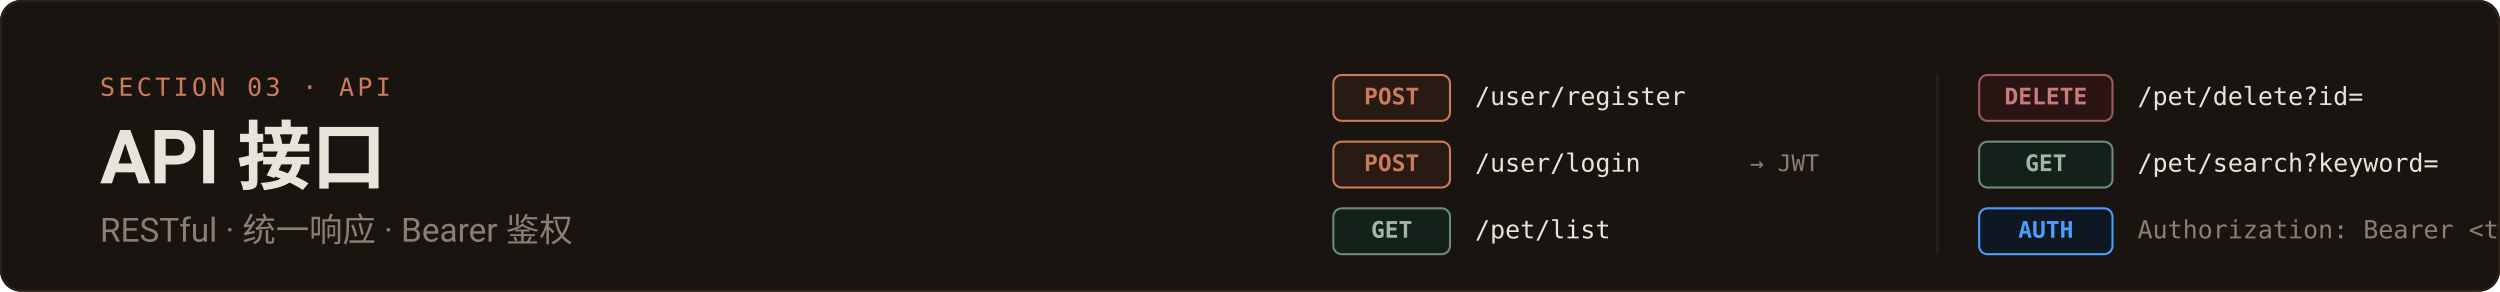
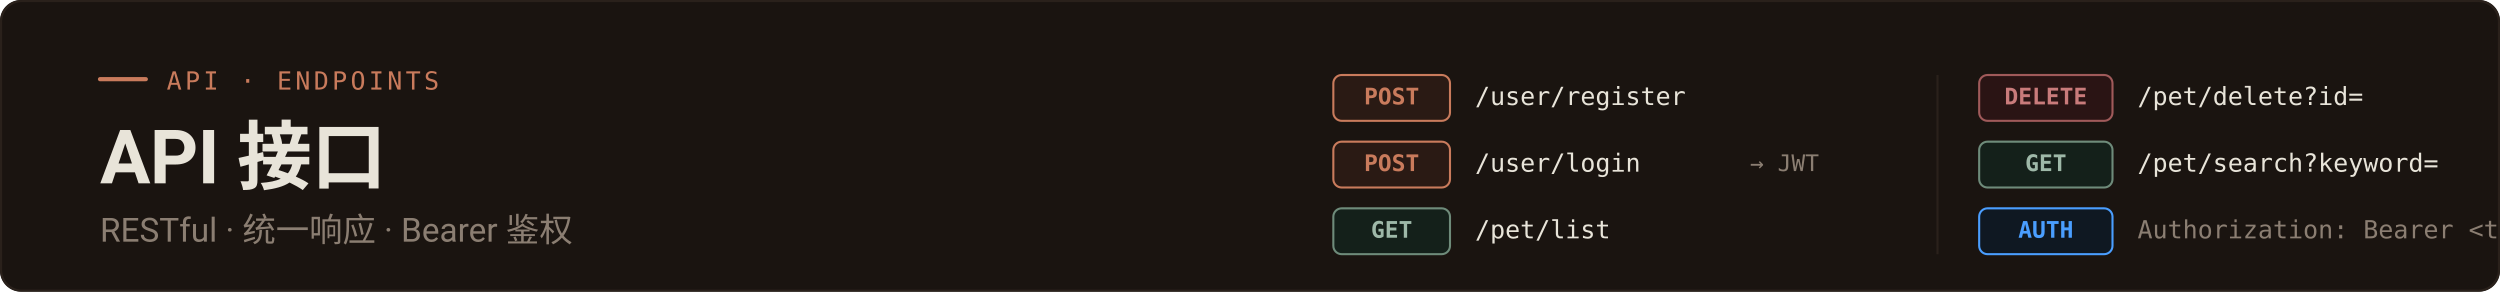
<svg xmlns="http://www.w3.org/2000/svg" viewBox="0 0 1200 140" width="100%" role="img" aria-labelledby="apiTitle apiDesc">
  <rect x="0" y="0" width="1200" height="140" rx="10" fill="#1A1410" />
  <rect x="0.5" y="0.5" width="1199" height="139" rx="10" fill="none" stroke="#2A211B" stroke-width="1" />
  <g transform="translate(48 32)">
-     <text x="0" y="14" font-family="ui-monospace, SFMono-Regular, Menlo, Consolas, monospace" font-size="12" font-weight="500" letter-spacing="1.6" fill="#C97B5C">SECTION 03 · API</text>
+     <line x1="0" y1="6" x2="22" y2="6" stroke="#C97B5C" stroke-width="2" stroke-linecap="round" />
+     <text x="32" y="11" font-family="ui-monospace, SFMono-Regular, Menlo, Consolas, monospace" font-size="12" font-weight="500" letter-spacing="1.6" fill="#C97B5C">API · ENDPOINTS</text>
    <text x="0" y="56" font-family="-apple-system, BlinkMacSystemFont, 'Segoe UI', Roboto, sans-serif" font-size="36" font-weight="700" letter-spacing="-0.3" fill="#E8E4D9">API 接口</text>
    <text x="0" y="84" font-family="-apple-system, BlinkMacSystemFont, 'Segoe UI', Roboto, sans-serif" font-size="16" font-weight="400" fill="#8B7E72">RESTful · 统一响应 · Bearer 鉴权</text>
  </g>
  <g transform="translate(640 36)">
    <g transform="translate(0 0)">
      <rect x="0" y="0" width="56" height="22" rx="4" fill="#2A1A14" stroke="#C97B5C" stroke-width="1" />
      <text x="28" y="11" text-anchor="middle" dominant-baseline="middle" font-family="ui-monospace, SFMono-Regular, Menlo, Consolas, monospace" font-size="11" font-weight="600" fill="#C97B5C">POST</text>
      <text x="68" y="11" dominant-baseline="middle" font-family="ui-monospace, SFMono-Regular, Menlo, Consolas, monospace" font-size="12" font-weight="400" fill="#E8E4D9">/user/register</text>
    </g>
    <g transform="translate(0 32)">
      <rect x="0" y="0" width="56" height="22" rx="4" fill="#2A1A14" stroke="#C97B5C" stroke-width="1" />
      <text x="28" y="11" text-anchor="middle" dominant-baseline="middle" font-family="ui-monospace, SFMono-Regular, Menlo, Consolas, monospace" font-size="11" font-weight="600" fill="#C97B5C">POST</text>
      <text x="68" y="11" dominant-baseline="middle" font-family="ui-monospace, SFMono-Regular, Menlo, Consolas, monospace" font-size="12" font-weight="400" fill="#E8E4D9">/user/login</text>
      <text x="200" y="11" dominant-baseline="middle" font-family="ui-monospace, SFMono-Regular, Menlo, Consolas, monospace" font-size="11" font-weight="400" fill="#8B7E72">→ JWT</text>
    </g>
    <g transform="translate(0 64)">
      <rect x="0" y="0" width="56" height="22" rx="4" fill="#14201A" stroke="#6E8B7A" stroke-width="1" />
      <text x="28" y="11" text-anchor="middle" dominant-baseline="middle" font-family="ui-monospace, SFMono-Regular, Menlo, Consolas, monospace" font-size="11" font-weight="600" fill="#9EB8A8">GET</text>
      <text x="68" y="11" dominant-baseline="middle" font-family="ui-monospace, SFMono-Regular, Menlo, Consolas, monospace" font-size="12" font-weight="400" fill="#E8E4D9">/pet/list</text>
    </g>
    <line x1="290" y1="0" x2="290" y2="86" stroke="#2A211B" stroke-width="1" />
    <g transform="translate(310 0)">
      <rect x="0" y="0" width="64" height="22" rx="4" fill="#2A1414" stroke="#A05A5A" stroke-width="1" />
      <text x="32" y="11" text-anchor="middle" dominant-baseline="middle" font-family="ui-monospace, SFMono-Regular, Menlo, Consolas, monospace" font-size="11" font-weight="600" fill="#C97B7B">DELETE</text>
      <text x="76" y="11" dominant-baseline="middle" font-family="ui-monospace, SFMono-Regular, Menlo, Consolas, monospace" font-size="12" font-weight="400" fill="#E8E4D9">/pet/delete?id=</text>
    </g>
    <g transform="translate(310 32)">
      <rect x="0" y="0" width="64" height="22" rx="4" fill="#14201A" stroke="#6E8B7A" stroke-width="1" />
      <text x="32" y="11" text-anchor="middle" dominant-baseline="middle" font-family="ui-monospace, SFMono-Regular, Menlo, Consolas, monospace" font-size="11" font-weight="600" fill="#9EB8A8">GET</text>
      <text x="76" y="11" dominant-baseline="middle" font-family="ui-monospace, SFMono-Regular, Menlo, Consolas, monospace" font-size="12" font-weight="400" fill="#E8E4D9">/pet/search?keyword=</text>
    </g>
    <g transform="translate(310 64)">
      <rect x="0" y="0" width="64" height="22" rx="4" fill="#0F1822" stroke="#4A9EFF" stroke-width="1" />
      <text x="32" y="11" text-anchor="middle" dominant-baseline="middle" font-family="ui-monospace, SFMono-Regular, Menlo, Consolas, monospace" font-size="11" font-weight="600" fill="#4A9EFF">AUTH</text>
      <text x="76" y="11" dominant-baseline="middle" font-family="ui-monospace, SFMono-Regular, Menlo, Consolas, monospace" font-size="12" font-weight="400" fill="#8B7E72">Authorization: Bearer &lt;token&gt;</text>
    </g>
  </g>
</svg>
